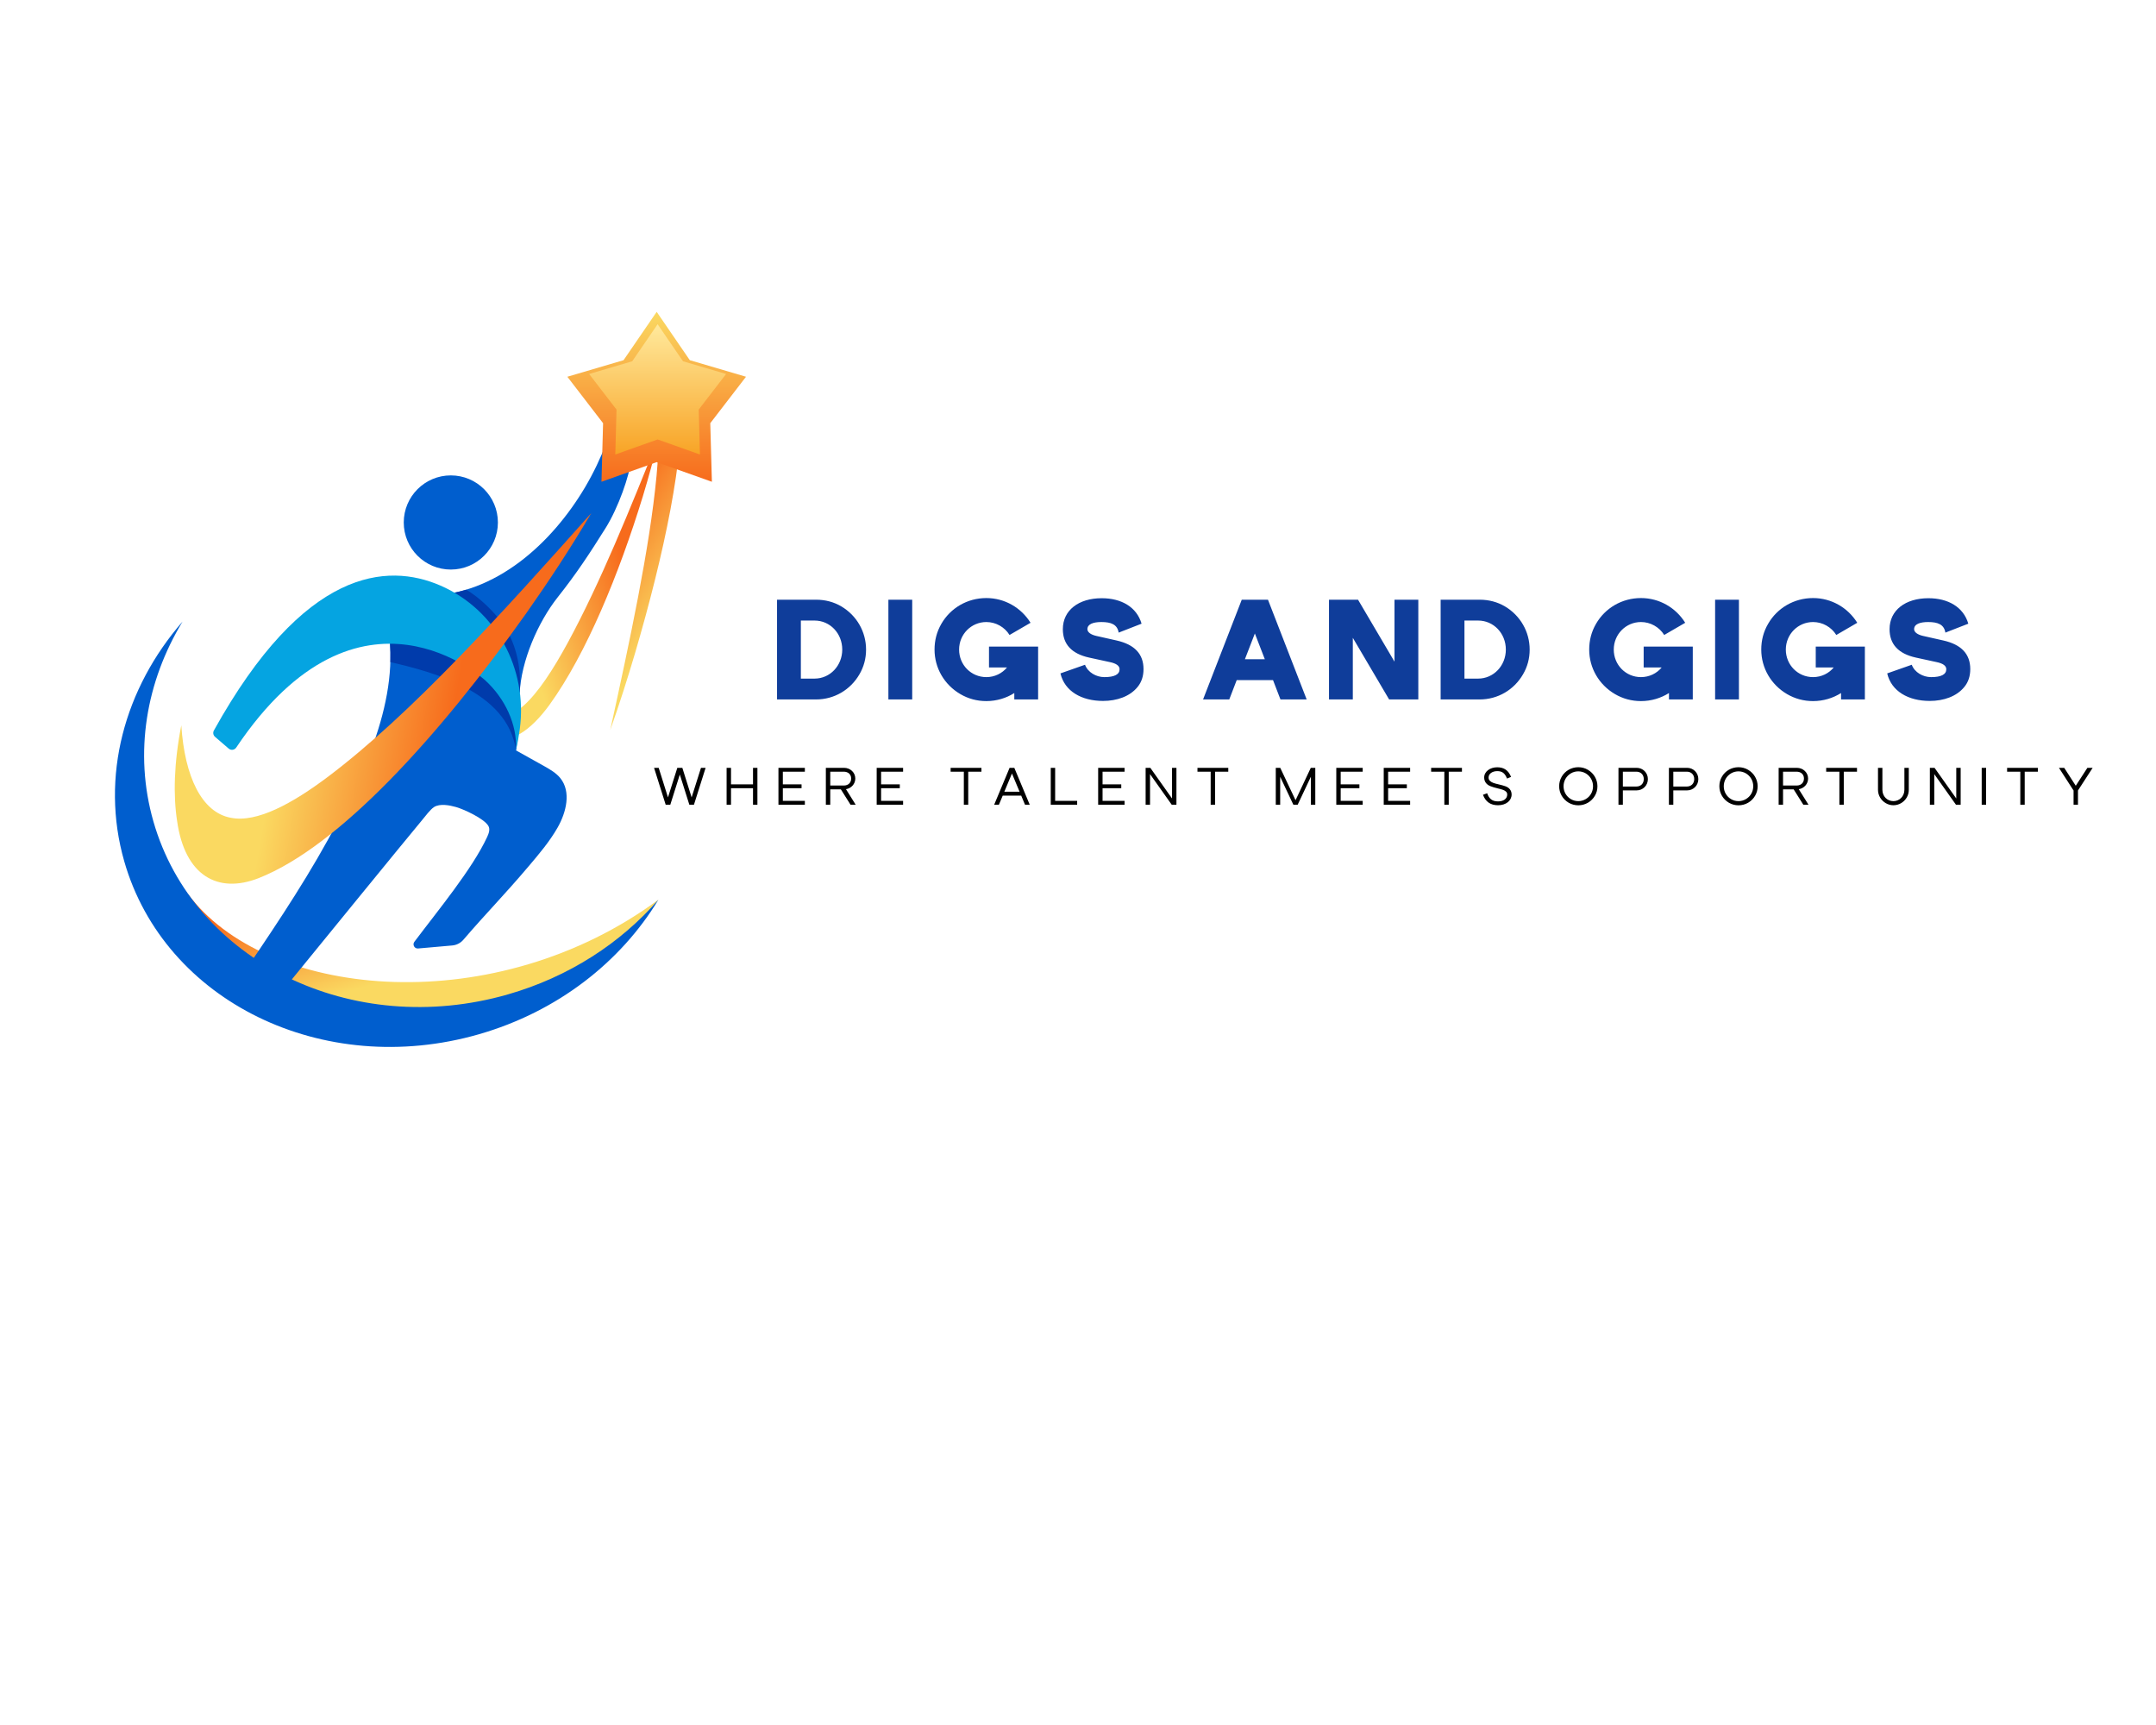
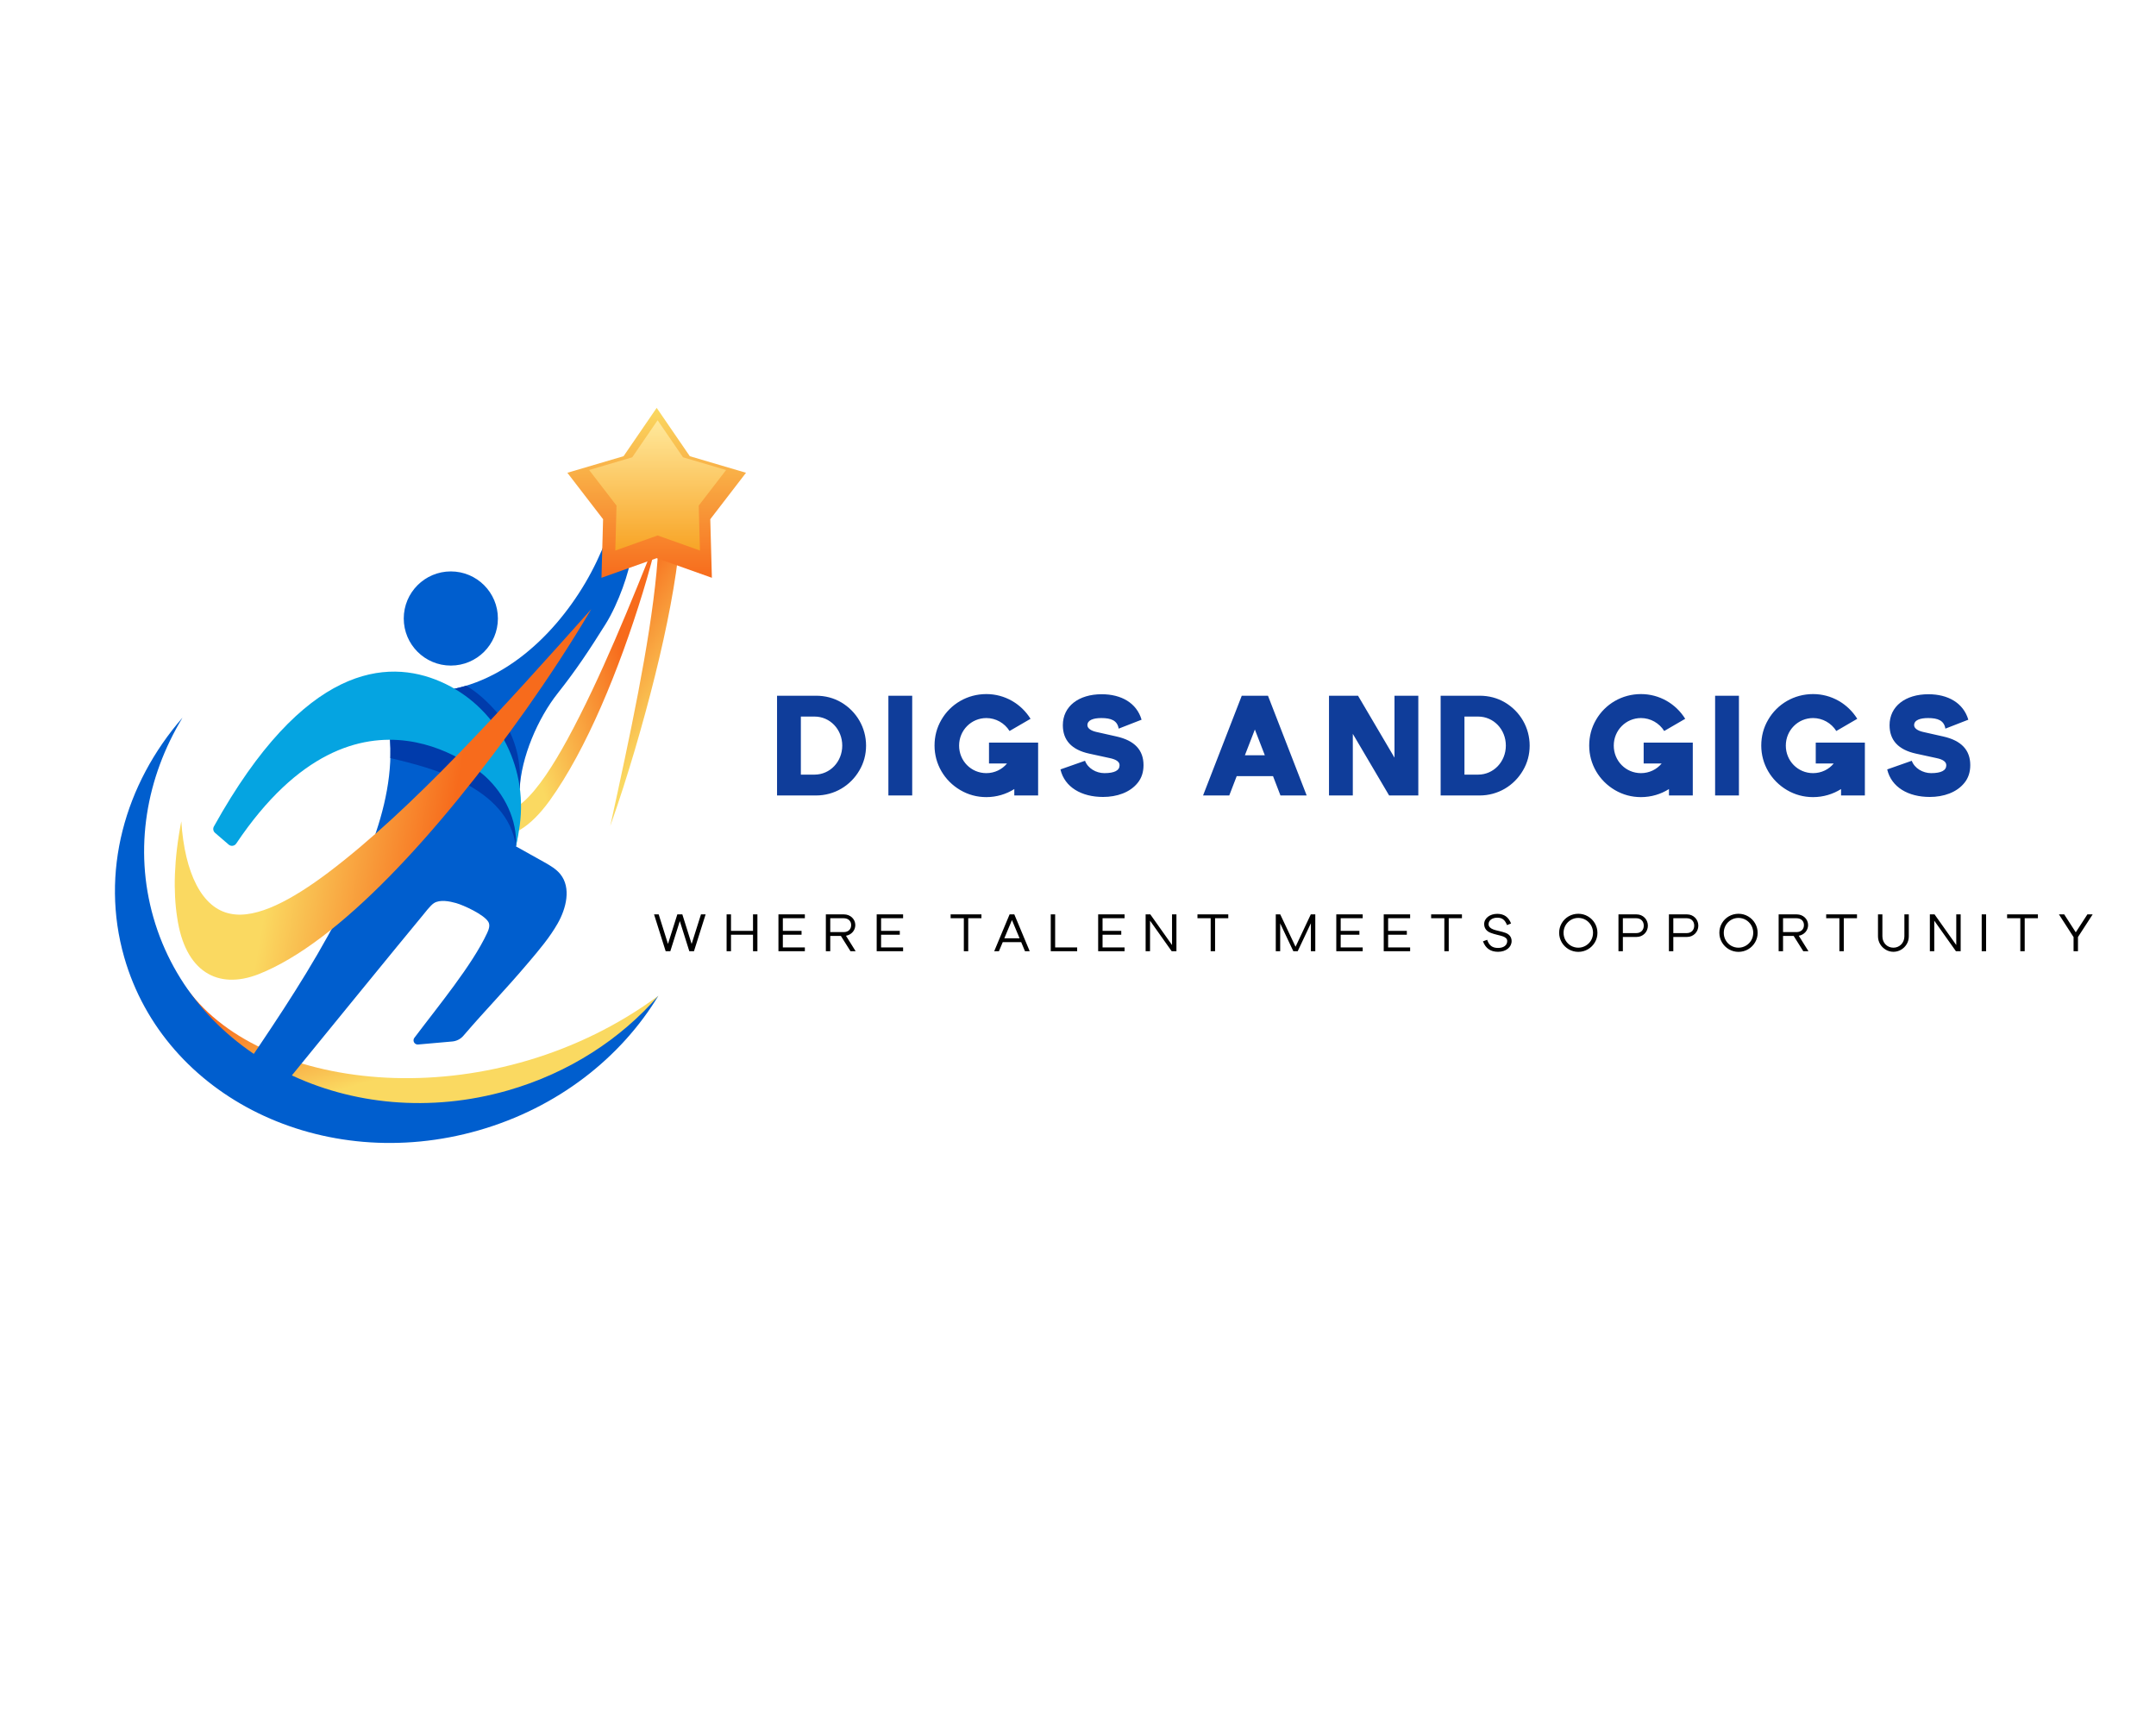
- <svg xmlns="http://www.w3.org/2000/svg" version="1.1" width="1280" height="1024" viewBox="0 0 1280 380" xml:space="preserve">
+ <svg xmlns="http://www.w3.org/2000/svg" version="1.1" width="1280" height="1024" viewBox="0 0 1280 608" xml:space="preserve">
  <defs>
</defs>
-   <g transform="matrix(1 0 0 1 640 190)" id="background-logo">
-     <rect style="stroke: none; stroke-width: 0; stroke-dasharray: none; stroke-linecap: butt; stroke-dashoffset: 0; stroke-linejoin: miter; stroke-miterlimit: 4; fill: rgb(255,255,255); fill-opacity: 0; fill-rule: nonzero; opacity: 1;" paint-order="stroke" x="-640" y="-190" rx="0" ry="0" width="1280" height="380" />
+   <g transform="matrix(1 0 0 1 640 512)" id="background-logo">
+     <rect style="stroke: none; stroke-width: 0; stroke-dasharray: none; stroke-linecap: butt; stroke-dashoffset: 0; stroke-linejoin: miter; stroke-miterlimit: 4; fill: rgb(255,255,255); fill-opacity: 0; fill-rule: nonzero; opacity: 1;" paint-order="stroke" x="-640" y="-512" rx="0" ry="0" width="1280" height="1024" />
  </g>
-   <g transform="matrix(1.921154 0 0 1.921154 229.2622 90.72397)" id="logo-logo">
+   <g transform="matrix(1.921154 0 0 1.921154 229.2622 261.724)" id="logo-logo">
    <g style="" paint-order="stroke">
      <g transform="matrix(-0.1629717 -0.5683498 1.413558 -0.4053312 -4.13397 37.26476)">
        <g style="" paint-order="stroke">
          <g transform="matrix(1 0 0 1 -56.70812 3.261514)">
            <linearGradient id="SVGID_37332_696857" gradientUnits="userSpaceOnUse" gradientTransform="matrix(1 0 0 1 8.5 6.523028)" x1="0" y1="49.578" x2="119.584" y2="49.578">
              <stop offset="26.5%" style="stop-color:rgb(250,217,97);stop-opacity: 1" />
              <stop offset="72.5%" style="stop-color:rgb(247,107,28);stop-opacity: 1" />
            </linearGradient>
            <path style="stroke: none; stroke-width: 1; stroke-dasharray: none; stroke-linecap: butt; stroke-dashoffset: 0; stroke-linejoin: miter; stroke-miterlimit: 4; fill: url(#SVGID_37332_696857); fill-rule: nonzero; opacity: 1;" paint-order="stroke" transform=" translate(-68.29188, -56.10151)" d="M 41.73 105.68 C 5.03 66.05 46.95 21.9 109.65 11.42 C 164.45 2.26 79.61 8.76 79.61 8.76 L 22.6 38.33 L 11.2 54.75 L 8.5 64.99 L 21.85 93.05 L 35.9 102.35 L 41.73 105.68 z" stroke-linecap="round" />
          </g>
          <g transform="matrix(1 0 0 1 0 0)">
            <path style="stroke: none; stroke-width: 1; stroke-dasharray: none; stroke-linecap: butt; stroke-dashoffset: 0; stroke-linejoin: miter; stroke-miterlimit: 4; fill: rgb(0,94,206); fill-rule: nonzero; opacity: 1;" paint-order="stroke" transform=" translate(-125, -52.84)" d="M 15.84 69.77 C 15.84 35.77 77.6 8.2 153.78 8.2 C 191.21 8.2 225.14 14.86 250 25.66 C 224.96 10.12 184.1 0 137.94 0 C 61.76 0 0 27.57 0 61.57 C 0 78.87 15.99 94.5 41.73 105.68 C 25.44 95.57 15.84 83.18 15.84 69.77 z" stroke-linecap="round" />
          </g>
        </g>
      </g>
      <g transform="matrix(-0.04934053 0.4694438 0.3078015 -0.4408723 75.99938 -48.78001)">
        <g style="" paint-order="stroke">
          <g transform="matrix(1 0 0 1 0 0)">
            <linearGradient id="SVGID_37333_696858" gradientUnits="userSpaceOnUse" gradientTransform="matrix(1 0 0 1 0.000826319 0)" x1="0" y1="44.959" x2="249.999" y2="44.959">
              <stop offset="31%" style="stop-color:rgb(247,107,28);stop-opacity: 1" />
              <stop offset="92.5%" style="stop-color:rgb(250,217,97);stop-opacity: 1" />
            </linearGradient>
            <path style="stroke: none; stroke-width: 1; stroke-dasharray: none; stroke-linecap: butt; stroke-dashoffset: 0; stroke-linejoin: miter; stroke-miterlimit: 4; fill: url(#SVGID_37333_696858); fill-rule: nonzero; opacity: 1;" paint-order="stroke" transform=" translate(-125.0004, -44.95867)" d="M 0.06 0 C 8.37 21.63 23.98 41.11 43.99 52.27 C 62.17 62.55 83.72 65.8 104.5 66.22 C 153.42 67.1 202.49 55.04 250 43.08 C 240.12 50.73 229.33 57.11 218.2 62.74 C 173.38 85.01 119.58 97.34 69.82 85.07 C 44.17 78.71 20.02 61.02 8.52 37.03 C 2.83 25.55 -0.49 12.73 0.06 0 L 0.06 0 z" stroke-linecap="round" />
          </g>
        </g>
      </g>
      <g transform="matrix(0.2071086 -0.3895146 0.08673737 0.2929636 58.47165 -30.36061)">
        <g style="" paint-order="stroke">
          <g transform="matrix(1 0 0 1 0 0)">
            <linearGradient id="SVGID_37334_696859" gradientUnits="userSpaceOnUse" gradientTransform="matrix(1 0 0 1 0.000826319 0)" x1="0" y1="44.959" x2="249.999" y2="44.959">
              <stop offset="26.5%" style="stop-color:rgb(250,217,97);stop-opacity: 1" />
              <stop offset="72.5%" style="stop-color:rgb(247,107,28);stop-opacity: 1" />
            </linearGradient>
            <path style="stroke: none; stroke-width: 1; stroke-dasharray: none; stroke-linecap: butt; stroke-dashoffset: 0; stroke-linejoin: miter; stroke-miterlimit: 4; fill: url(#SVGID_37334_696859); fill-rule: nonzero; opacity: 1;" paint-order="stroke" transform=" translate(-125.0004, -44.95867)" d="M 0.06 0 C 8.37 21.63 23.98 41.11 43.99 52.27 C 62.17 62.55 83.72 65.8 104.5 66.22 C 153.42 67.1 202.49 55.04 250 43.08 C 240.12 50.73 229.33 57.11 218.2 62.74 C 173.38 85.01 119.58 97.34 69.82 85.07 C 44.17 78.71 20.02 61.02 8.52 37.03 C 2.83 25.55 -0.49 12.73 0.06 0 L 0.06 0 z" stroke-linecap="round" />
          </g>
        </g>
      </g>
      <g transform="matrix(0.682912 0 0 0.682912 11.11872 6.149407)">
        <g style="" paint-order="stroke">
          <g transform="matrix(1 0 0 1 4.877908 0)">
            <path style="stroke: none; stroke-width: 1; stroke-dasharray: none; stroke-linecap: butt; stroke-dashoffset: 0; stroke-linejoin: miter; stroke-miterlimit: 4; fill: rgb(0,94,206); fill-rule: nonzero; opacity: 1;" paint-order="stroke" transform=" translate(150.122, -397)" d="M -93.675 447.811 C -97.276 454.127 -102.003 459.707 -106.698 465.244 C -118.283 478.907 -125.387 485.883 -136.351 498.627 C -137.62 500.102 -139.419 501.03 -141.358 501.201 L -156.836 502.568 C -158.47 502.712 -159.501 500.855 -158.516 499.543 C -147.772 485.252 -132.332 466.644 -125.585 452.127 C -124.858 450.558 -124.164 448.695 -124.995 447.179 C -126.848 443.81 -136.249 439.536 -139.65 438.578 C -142.471 437.778 -146.945 436.862 -149.651 438.599 C -151.314 439.662 -153.715 442.915 -154.978 444.421 C -162.976 454.003 -204.936 505.488 -214.454 517.161 C -215.686 518.671 -217.461 519.637 -219.397 519.857 C -225.645 520.565 -231.417 521.229 -237.638 521.985 C -239.252 522.181 -240.355 520.388 -239.443 519.042 C -224.862 497.516 -210.155 476.05 -197.573 453.274 C -181.792 424.713 -164.421 389.54 -170.622 355.672 C -125.427 364.378 -113.373 389.866 -112.246 397.078 C -111.088 404.563 -112.52 412.943 -112.52 412.943 C -108.077 415.48 -104.024 417.628 -99.581 420.165 C -96.981 421.649 -94.318 423.186 -92.444 425.523 C -87.496 431.693 -89.769 440.925 -93.675 447.811 z M -67.145 272.893 C -68.451 271.409 -70.86 271.843 -71.569 273.689 C -74.243 280.649 -77.456 287.408 -81.251 293.835 C -96.211 319.133 -121.699 342.568 -152.661 342.989 C -124.668 350.264 -116.656 368.14 -110.866 387.184 C -110.224 372.561 -102.633 354.98 -93.632 343.621 C -85.115 332.861 -79.259 323.958 -71.974 312.325 C -66.164 303.065 -61.057 288.243 -60.481 281.655 C -60.42 280.952 -60.665 280.259 -61.131 279.729 L -67.145 272.893 z M -142.02 331.117 C -130.255 331.117 -120.718 321.579 -120.718 309.815 C -120.718 298.05 -130.255 288.513 -142.02 288.513 C -153.785 288.513 -163.322 298.05 -163.322 309.815 C -163.322 321.579 -153.785 331.117 -142.02 331.117 z" stroke-linecap="round" />
          </g>
          <g transform="matrix(1 0 0 1 14.35016 -20.41792)">
            <path style="stroke: none; stroke-width: 1; stroke-dasharray: none; stroke-linecap: butt; stroke-dashoffset: 0; stroke-linejoin: miter; stroke-miterlimit: 4; fill: rgb(0,59,171); fill-rule: nonzero; opacity: 1;" paint-order="stroke" transform=" translate(140.6498, -376.5821)" d="M -111.797 403.537 L -111.797 403.547 L -112.524 412.938 C -116.356 386.124 -150.465 377.397 -169.384 372.985 C -169.205 367.206 -169.573 361.415 -170.626 355.667 C -125.431 364.374 -113.376 389.861 -112.25 397.073 C -111.913 399.231 -111.797 401.463 -111.797 403.537 z M -121.234 352.213 C -125.224 347.654 -129.967 343.216 -135.062 340.226 C -140.695 341.932 -146.569 342.9 -152.664 342.984 C -124.703 350.248 -116.681 368.093 -110.891 387.116 L -110.785 385.8 L -110.722 384.958 C -110.249 373.396 -113.202 361.393 -121.234 352.213 z" stroke-linecap="round" />
          </g>
          <g transform="matrix(1 0 0 1 -24.88881 -23.60377)">
            <path style="stroke: none; stroke-width: 1; stroke-dasharray: none; stroke-linecap: butt; stroke-dashoffset: 0; stroke-linejoin: miter; stroke-miterlimit: 4; fill: rgb(5,164,225); fill-rule: nonzero; opacity: 1;" paint-order="stroke" transform=" translate(179.8888, -373.3962)" d="M -242.54 412.125 C -241.494 413.027 -239.901 412.799 -239.131 411.653 C -183.157 328.27 -126.385 381.307 -126.385 381.307 C -117.678 389.308 -111.909 400.973 -112.52 412.943 C -111.843 409.776 -111.257 406.567 -110.82 403.333 C -107.141 376.112 -121.498 349.33 -146.688 338.375 C -170.829 327.876 -208.419 330.431 -249.24 403.931 C -249.768 404.881 -249.555 406.081 -248.732 406.791 L -242.54 412.125 z" stroke-linecap="round" />
          </g>
        </g>
      </g>
      <g transform="matrix(0.5338711 -0.4169073 -0.1565553 0.8968191 -3.643916 -2.48036)">
        <g style="" paint-order="stroke">
          <g transform="matrix(1 0 0 1 0 0)">
            <linearGradient id="SVGID_37334_696860" gradientUnits="userSpaceOnUse" gradientTransform="matrix(1 0 0 1 0.000826319 0)" x1="0" y1="44.959" x2="249.999" y2="44.959">
              <stop offset="26.5%" style="stop-color:rgb(250,217,97);stop-opacity: 1" />
              <stop offset="72.5%" style="stop-color:rgb(247,107,28);stop-opacity: 1" />
            </linearGradient>
            <path style="stroke: none; stroke-width: 1; stroke-dasharray: none; stroke-linecap: butt; stroke-dashoffset: 0; stroke-linejoin: miter; stroke-miterlimit: 4; fill: url(#SVGID_37334_696860); fill-rule: nonzero; opacity: 1;" paint-order="stroke" transform=" translate(-125.0004, -44.95867)" d="M 0.06 0 C 8.37 21.63 23.98 41.11 43.99 52.27 C 62.17 62.55 83.72 65.8 104.5 66.22 C 153.42 67.1 202.49 55.04 250 43.08 C 240.12 50.73 229.33 57.11 218.2 62.74 C 173.38 85.01 119.58 97.34 69.82 85.07 C 44.17 78.71 20.02 61.02 8.52 37.03 C 2.83 25.55 -0.49 12.73 0.06 0 L 0.06 0 z" stroke-linecap="round" />
          </g>
        </g>
      </g>
      <g transform="matrix(0.220838 0 0 0.220838 83.5978 -92.22158)">
        <g style="" paint-order="stroke">
          <g transform="matrix(1 0 0 1 0 0)">
            <linearGradient id="SVGID_37336_696861" gradientUnits="userSpaceOnUse" gradientTransform="matrix(1 0 0 1 -125 -118.8821)" x1="0" y1="0" x2="0" y2="238">
              <stop offset="0%" style="stop-color:rgb(250,217,97);stop-opacity: 1" />
              <stop offset="100%" style="stop-color:rgb(247,107,28);stop-opacity: 1" />
            </linearGradient>
            <polygon style="stroke: none; stroke-width: 1; stroke-dasharray: none; stroke-linecap: butt; stroke-dashoffset: 0; stroke-linejoin: miter; stroke-miterlimit: 4; fill: url(#SVGID_37336_696861); fill-rule: nonzero; opacity: 1;" paint-order="stroke" points="-0,-118.882 46.353,-51.248 125,-28.064 75,36.92 77.254,118.882 -0,91.41 -77.254,118.882 -75,36.92 -125,-28.064 -46.353,-51.248 " />
          </g>
        </g>
      </g>
      <g transform="matrix(0.1693104 0 0 0.1693104 83.88746 -94.52221)">
        <g style="" paint-order="stroke">
          <g transform="matrix(1 0 0 1 0 0)">
            <linearGradient id="SVGID_37337_696862" gradientUnits="userSpaceOnUse" gradientTransform="matrix(1 0 0 1 -125 -118.8821)" x1="125" y1="0" x2="125" y2="237.764">
              <stop offset="0%" style="stop-color:rgb(255,233,156);stop-opacity: 1" />
              <stop offset="100%" style="stop-color:rgb(248,164,38);stop-opacity: 1" />
            </linearGradient>
            <polygon style="stroke: none; stroke-width: 1; stroke-dasharray: none; stroke-linecap: butt; stroke-dashoffset: 0; stroke-linejoin: miter; stroke-miterlimit: 4; fill: url(#SVGID_37337_696862); fill-rule: nonzero; opacity: 1;" paint-order="stroke" points="-0,-118.882 46.353,-51.248 125,-28.064 75,36.92 77.254,118.882 -0,91.41 -77.254,118.882 -75,36.92 -125,-28.064 -46.353,-51.248 " />
          </g>
        </g>
      </g>
    </g>
  </g>
-   <g transform="matrix(1.921154 0 0 1.921154 815.5283 63.60216)" id="text-logo">
+   <g transform="matrix(1.921154 0 0 1.921154 815.5283 234.6022)" id="text-logo">
    <g style="" paint-order="stroke">
      <g transform="matrix(1 0 0 1 0 0)" id="text-logo-path-0">
        <path style="stroke: none; stroke-width: 0; stroke-dasharray: none; stroke-linecap: butt; stroke-dashoffset: 0; stroke-linejoin: miter; stroke-miterlimit: 4; fill: rgb(15,61,154); fill-rule: nonzero; opacity: 1;" paint-order="stroke" transform=" translate(-186.67, 15.41)" d="M 13.89 -6.44 L 9.66 -6.44 L 9.66 -24.38 L 13.89 -24.38 C 18.68 -24.38 22.45 -20.42 22.45 -15.41 C 22.45 -10.44 18.68 -6.44 13.89 -6.44 Z M 14.35 -30.82 L 2.3 -30.82 L 2.3 0 L 14.35 0 C 20.01 0 24.98 -2.99 27.74 -7.73 C 29.12 -10.07 29.81 -12.65 29.81 -15.41 C 29.81 -20.93 26.91 -25.94 22.17 -28.75 C 19.83 -30.13 17.2 -30.82 14.35 -30.82 Z M 44.07 0 L 44.07 -30.82 L 36.71 -30.82 L 36.71 0 Z M 67.8 -9.89 L 73.37 -9.89 C 71.85 -8.05 69.55 -6.9 66.98 -6.9 C 62.28 -6.9 58.56 -10.67 58.56 -15.41 C 58.56 -20.15 62.33 -23.92 66.98 -23.92 C 69.92 -23.92 72.63 -22.36 74.15 -19.92 L 80.64 -23.69 C 77.74 -28.34 72.68 -31.33 66.98 -31.33 C 61.09 -31.33 55.89 -28.24 53.08 -23.37 C 51.66 -20.93 50.97 -18.26 50.97 -15.41 C 50.97 -9.71 54 -4.55 58.93 -1.66 C 61.36 -0.23 64.08 0.51 66.98 0.51 C 70.15 0.51 73.14 -0.41 75.62 -1.98 L 75.62 0 L 82.98 0 L 82.98 -16.33 L 67.8 -16.33 Z M 102.63 -31.28 C 95.5 -31.28 90.62 -27.55 90.62 -21.71 C 90.62 -17.07 93.33 -14.12 98.76 -12.93 L 105.11 -11.55 C 107.13 -11.13 108.15 -10.4 108.15 -9.34 C 108.15 -7.73 106.58 -6.9 103.45 -6.9 C 100.92 -6.9 98.35 -8.37 97.47 -10.72 L 89.88 -8.05 C 91.17 -2.53 96.42 0.46 103.04 0.46 C 107.32 0.46 111.37 -0.92 113.76 -3.91 C 114.95 -5.38 115.55 -7.22 115.55 -9.38 C 115.55 -14.03 112.79 -16.97 107.23 -18.22 L 100.92 -19.64 C 99.31 -20.01 98.21 -20.75 98.21 -21.71 C 98.21 -23.32 100.1 -23.92 102.53 -23.92 C 105.52 -23.92 107.46 -23.18 107.87 -20.65 L 114.95 -23.41 C 113.44 -28.57 108.7 -31.28 102.63 -31.28 Z M 142.05 0 L 144.35 -5.98 L 155.57 -5.98 L 157.87 0 L 165.97 0 L 154.01 -30.82 L 145.91 -30.82 L 133.95 0 Z M 146.88 -12.42 L 149.96 -20.38 L 153.04 -12.42 Z M 180.23 0 L 180.23 -19.04 L 191.45 0 L 200.47 0 L 200.47 -30.82 L 193.11 -30.82 L 193.11 -11.68 L 181.84 -30.82 L 172.87 -30.82 L 172.87 0 Z M 218.96 -6.44 L 214.73 -6.44 L 214.73 -24.38 L 218.96 -24.38 C 223.74 -24.38 227.52 -20.42 227.52 -15.41 C 227.52 -10.44 223.74 -6.44 218.96 -6.44 Z M 219.42 -30.82 L 207.37 -30.82 L 207.37 0 L 219.42 0 C 225.08 0 230.05 -2.99 232.81 -7.73 C 234.19 -10.07 234.88 -12.65 234.88 -15.41 C 234.88 -20.93 231.98 -25.94 227.24 -28.75 C 224.89 -30.13 222.27 -30.82 219.42 -30.82 Z M 270.11 -9.89 L 275.68 -9.89 C 274.16 -8.05 271.86 -6.9 269.28 -6.9 C 264.59 -6.9 260.87 -10.67 260.87 -15.41 C 260.87 -20.15 264.64 -23.92 269.28 -23.92 C 272.23 -23.92 274.94 -22.36 276.46 -19.92 L 282.95 -23.69 C 280.05 -28.34 274.99 -31.33 269.28 -31.33 C 263.4 -31.33 258.2 -28.24 255.39 -23.37 C 253.97 -20.93 253.28 -18.26 253.28 -15.41 C 253.28 -9.71 256.31 -4.55 261.23 -1.66 C 263.67 -0.23 266.39 0.51 269.28 0.51 C 272.46 0.51 275.45 -0.41 277.93 -1.98 L 277.93 0 L 285.29 0 L 285.29 -16.33 L 270.11 -16.33 Z M 299.55 0 L 299.55 -30.82 L 292.19 -30.82 L 292.19 0 Z M 323.29 -9.89 L 328.85 -9.89 C 327.34 -8.05 325.04 -6.9 322.46 -6.9 C 317.77 -6.9 314.04 -10.67 314.04 -15.41 C 314.04 -20.15 317.81 -23.92 322.46 -23.92 C 325.4 -23.92 328.12 -22.36 329.64 -19.92 L 336.12 -23.69 C 333.22 -28.34 328.16 -31.33 322.46 -31.33 C 316.57 -31.33 311.37 -28.24 308.57 -23.37 C 307.14 -20.93 306.45 -18.26 306.45 -15.41 C 306.45 -9.71 309.49 -4.55 314.41 -1.66 C 316.85 -0.23 319.56 0.51 322.46 0.51 C 325.63 0.51 328.62 -0.41 331.11 -1.98 L 331.11 0 L 338.47 0 L 338.47 -16.33 L 323.29 -16.33 Z M 358.11 -31.28 C 350.98 -31.28 346.1 -27.55 346.1 -21.71 C 346.1 -17.07 348.82 -14.12 354.25 -12.93 L 360.59 -11.55 C 362.62 -11.13 363.63 -10.4 363.63 -9.34 C 363.63 -7.73 362.07 -6.9 358.94 -6.9 C 356.41 -6.9 353.83 -8.37 352.96 -10.72 L 345.37 -8.05 C 346.66 -2.53 351.9 0.46 358.52 0.46 C 362.8 0.46 366.85 -0.92 369.24 -3.91 C 370.44 -5.38 371.04 -7.22 371.04 -9.38 C 371.04 -14.03 368.28 -16.97 362.71 -18.22 L 356.41 -19.64 C 354.8 -20.01 353.69 -20.75 353.69 -21.71 C 353.69 -23.32 355.58 -23.92 358.02 -23.92 C 361.01 -23.92 362.94 -23.18 363.35 -20.65 L 370.44 -23.41 C 368.92 -28.57 364.18 -31.28 358.11 -31.28 Z" stroke-linecap="round" />
      </g>
    </g>
  </g>
-   <g transform="matrix(1.921154 0 0 1.921154 815.353 144.7426)" id="tagline-343996bd-29a2-4a68-bd6a-c8ab96e6c788-logo">
+   <g transform="matrix(1.921154 0 0 1.921154 815.353 345.7426)" id="tagline-343996bd-29a2-4a68-bd6a-c8ab96e6c788-logo">
    <g style="" paint-order="stroke">
      <g transform="matrix(1 0 0 1 -5.684342e-14 0)" id="tagline-343996bd-29a2-4a68-bd6a-c8ab96e6c788-logo-path-0">
        <path style="stroke: none; stroke-width: 0; stroke-dasharray: none; stroke-linecap: butt; stroke-dashoffset: 0; stroke-linejoin: miter; stroke-miterlimit: 4; fill: rgb(0,0,0); fill-rule: nonzero; opacity: 1;" paint-order="stroke" transform=" translate(-223.135, 5.695)" d="M 5.87 0 L 8.81 -9.32 L 11.75 0 L 13.18 0 L 16.78 -11.39 L 15.35 -11.39 L 12.46 -2.26 L 9.59 -11.39 L 8.04 -11.39 L 5.15 -2.26 L 2.28 -11.39 L 0.85 -11.39 L 4.44 0 Z M 24.63 0 L 24.63 -5.1 L 31.43 -5.1 L 31.43 0 L 32.79 0 L 32.79 -11.39 L 31.43 -11.39 L 31.43 -6.29 L 24.63 -6.29 L 24.63 -11.39 L 23.27 -11.39 L 23.27 0 Z M 39.29 0 L 47.45 0 L 47.45 -1.19 L 40.65 -1.19 L 40.65 -5.1 L 46.43 -5.1 L 46.43 -6.29 L 40.65 -6.29 L 40.65 -10.2 L 47.45 -10.2 L 47.45 -11.39 L 39.29 -11.39 Z M 55.3 0 L 55.3 -4.74 L 58.58 -4.74 L 61.56 0 L 63.15 0 L 60.16 -4.79 C 61.81 -5.07 63.04 -6.41 63.04 -8.09 C 63.04 -9.95 61.49 -11.39 59.55 -11.39 L 53.94 -11.39 L 53.94 0 Z M 59.55 -5.92 L 55.3 -5.93 L 55.3 -10.2 L 59.47 -10.2 C 60.84 -10.2 61.76 -9.37 61.76 -8.09 C 61.76 -6.8 60.89 -5.95 59.55 -5.92 Z M 69.65 0 L 77.81 0 L 77.81 -1.19 L 71.01 -1.19 L 71.01 -5.1 L 76.79 -5.1 L 76.79 -6.29 L 71.01 -6.29 L 71.01 -10.2 L 77.81 -10.2 L 77.81 -11.39 L 69.65 -11.39 Z M 97.94 0 L 97.94 -10.2 L 102.02 -10.2 L 102.02 -11.39 L 92.5 -11.39 L 92.5 -10.2 L 96.58 -10.2 L 96.58 0 Z M 107.42 0 L 108.6 -2.81 L 114.31 -2.81 L 115.48 0 L 116.94 0 L 112.18 -11.39 L 110.72 -11.39 L 105.96 0 Z M 109.09 -4 L 111.45 -9.64 L 113.81 -4 Z M 123.44 0 L 131.6 0 L 131.6 -1.19 L 124.8 -1.19 L 124.8 -11.39 L 123.44 -11.39 Z M 138.09 0 L 146.25 0 L 146.25 -1.19 L 139.45 -1.19 L 139.45 -5.1 L 145.23 -5.1 L 145.23 -6.29 L 139.45 -6.29 L 139.45 -10.2 L 146.25 -10.2 L 146.25 -11.39 L 138.09 -11.39 Z M 154.12 0 L 154.12 -9.45 L 160.82 0 L 162.28 0 L 162.28 -11.39 L 160.92 -11.39 L 160.92 -1.92 L 154.21 -11.39 L 152.75 -11.39 L 152.76 -11.37 L 152.76 0 Z M 174.22 0 L 174.22 -10.2 L 178.3 -10.2 L 178.3 -11.39 L 168.78 -11.39 L 168.78 -10.2 L 172.86 -10.2 L 172.86 0 Z M 194.34 0 L 194.34 -8.62 L 198.41 0 L 199.75 0 L 203.83 -8.65 L 203.83 0 L 205.19 0 L 205.19 -11.39 L 203.8 -11.39 L 199.09 -1.39 L 194.36 -11.39 L 192.98 -11.39 L 192.98 0 Z M 211.68 0 L 219.84 0 L 219.84 -1.19 L 213.04 -1.19 L 213.04 -5.1 L 218.82 -5.1 L 218.82 -6.29 L 213.04 -6.29 L 213.04 -10.2 L 219.84 -10.2 L 219.84 -11.39 L 211.68 -11.39 Z M 226.34 0 L 234.5 0 L 234.5 -1.19 L 227.7 -1.19 L 227.7 -5.1 L 233.48 -5.1 L 233.48 -6.29 L 227.7 -6.29 L 227.7 -10.2 L 234.5 -10.2 L 234.5 -11.39 L 226.34 -11.39 Z M 246.43 0 L 246.43 -10.2 L 250.51 -10.2 L 250.51 -11.39 L 240.99 -11.39 L 240.99 -10.2 L 245.07 -10.2 L 245.07 0 Z M 258.3 -3.54 L 257.01 -3.06 C 257.81 -0.9 259.35 0.17 261.66 0.17 C 264.13 0.17 265.86 -1.24 265.86 -3.15 C 265.86 -4.5 265.01 -5.3 263.98 -5.68 C 263.43 -5.88 262.75 -6.07 261.89 -6.27 C 260.41 -6.61 259.71 -6.83 259.17 -7.36 C 258.88 -7.63 258.74 -7.97 258.74 -8.4 C 258.74 -9.57 259.91 -10.37 261.41 -10.37 C 262.96 -10.37 263.77 -9.74 264.44 -8.08 L 265.69 -8.59 C 264.89 -10.59 263.52 -11.56 261.41 -11.56 C 259.17 -11.56 257.38 -10.23 257.38 -8.4 C 257.38 -6.95 258.3 -6.1 259.37 -5.7 C 259.93 -5.47 260.63 -5.27 261.53 -5.05 C 262.91 -4.71 263.59 -4.54 264.11 -4.06 C 264.37 -3.83 264.5 -3.52 264.5 -3.15 C 264.5 -1.87 263.42 -1.02 261.66 -1.02 C 259.81 -1.02 258.89 -1.87 258.3 -3.54 Z M 286.47 0.19 C 288.64 0.19 290.56 -0.97 291.6 -2.77 C 292.13 -3.67 292.38 -4.64 292.38 -5.7 C 292.38 -7.8 291.26 -9.71 289.44 -10.78 C 288.54 -11.31 287.54 -11.58 286.47 -11.58 C 284.29 -11.58 282.37 -10.44 281.33 -8.64 C 280.81 -7.74 280.55 -6.75 280.55 -5.7 C 280.55 -3.59 281.67 -1.68 283.49 -0.61 C 284.39 -0.09 285.4 0.19 286.47 0.19 Z M 286.47 -1.1 C 284.82 -1.1 283.34 -1.97 282.52 -3.38 C 282.12 -4.08 281.91 -4.86 281.91 -5.7 C 281.91 -7.38 282.78 -8.86 284.19 -9.69 C 284.89 -10.1 285.65 -10.3 286.47 -10.3 C 288.12 -10.3 289.6 -9.42 290.41 -8.01 C 290.82 -7.31 291.02 -6.53 291.02 -5.7 C 291.02 -4.01 290.16 -2.53 288.75 -1.72 C 288.05 -1.31 287.28 -1.1 286.47 -1.1 Z M 300.24 0 L 300.24 -4.42 L 304.49 -4.42 C 306.44 -4.42 307.97 -5.95 307.97 -7.91 C 307.97 -9.86 306.44 -11.39 304.49 -11.39 L 298.88 -11.39 L 298.88 0 Z M 304.4 -5.61 L 300.24 -5.61 L 300.24 -10.2 L 304.4 -10.2 C 305.78 -10.2 306.7 -9.28 306.7 -7.91 C 306.7 -6.53 305.78 -5.61 304.4 -5.61 Z M 315.83 0 L 315.83 -4.42 L 320.08 -4.42 C 322.03 -4.42 323.56 -5.95 323.56 -7.91 C 323.56 -9.86 322.03 -11.39 320.08 -11.39 L 314.47 -11.39 L 314.47 0 Z M 319.99 -5.61 L 315.83 -5.61 L 315.83 -10.2 L 319.99 -10.2 C 321.37 -10.2 322.29 -9.28 322.29 -7.91 C 322.29 -6.53 321.37 -5.61 319.99 -5.61 Z M 335.97 0.19 C 338.15 0.19 340.07 -0.97 341.11 -2.77 C 341.63 -3.67 341.89 -4.64 341.89 -5.7 C 341.89 -7.8 340.77 -9.71 338.95 -10.78 C 338.05 -11.31 337.04 -11.58 335.97 -11.58 C 333.8 -11.58 331.87 -10.44 330.84 -8.64 C 330.31 -7.74 330.06 -6.75 330.06 -5.7 C 330.06 -3.59 331.18 -1.68 333 -0.61 C 333.9 -0.09 334.9 0.19 335.97 0.19 Z M 335.97 -1.1 C 334.32 -1.1 332.84 -1.97 332.03 -3.38 C 331.62 -4.08 331.42 -4.86 331.42 -5.7 C 331.42 -7.38 332.28 -8.86 333.69 -9.69 C 334.39 -10.1 335.16 -10.3 335.97 -10.3 C 337.62 -10.3 339.1 -9.42 339.92 -8.01 C 340.32 -7.31 340.53 -6.53 340.53 -5.7 C 340.53 -4.01 339.66 -2.53 338.25 -1.72 C 337.55 -1.31 336.79 -1.1 335.97 -1.1 Z M 349.74 0 L 349.74 -4.74 L 353.02 -4.74 L 356 0 L 357.6 0 L 354.6 -4.79 C 356.25 -5.07 357.48 -6.41 357.48 -8.09 C 357.48 -9.95 355.93 -11.39 353.99 -11.39 L 348.38 -11.39 L 348.38 0 Z M 353.99 -5.92 L 349.74 -5.93 L 349.74 -10.2 L 353.91 -10.2 C 355.28 -10.2 356.2 -9.37 356.2 -8.09 C 356.2 -6.8 355.33 -5.95 353.99 -5.92 Z M 368.51 0 L 368.51 -10.2 L 372.59 -10.2 L 372.59 -11.39 L 363.07 -11.39 L 363.07 -10.2 L 367.15 -10.2 L 367.15 0 Z M 387.24 -11.39 L 387.24 -4.62 C 387.24 -2.55 385.7 -1.1 383.86 -1.1 C 381.89 -1.1 380.44 -2.6 380.44 -4.62 L 380.44 -11.39 L 379.08 -11.39 L 379.08 -4.62 C 379.08 -2.87 380.02 -1.34 381.48 -0.48 C 382.21 -0.05 382.99 0.17 383.86 0.17 C 385.56 0.17 387.12 -0.77 387.97 -2.23 C 388.4 -2.96 388.6 -3.76 388.6 -4.62 L 388.6 -11.39 Z M 396.47 0 L 396.47 -9.45 L 403.17 0 L 404.63 0 L 404.63 -11.39 L 403.27 -11.39 L 403.27 -1.92 L 396.56 -11.39 L 395.1 -11.39 L 395.11 -11.37 L 395.11 0 Z M 412.49 0 L 412.49 -11.39 L 411.13 -11.39 L 411.13 0 Z M 424.42 0 L 424.42 -10.2 L 428.5 -10.2 L 428.5 -11.39 L 418.98 -11.39 L 418.98 -10.2 L 423.06 -10.2 L 423.06 0 Z M 440.88 -4.39 L 441.01 -4.59 L 445.42 -11.39 L 443.79 -11.39 L 440.2 -5.85 L 436.63 -11.39 L 435 -11.39 L 439.38 -4.59 L 439.52 -4.39 L 439.52 0 L 440.88 0 Z" stroke-linecap="round" />
      </g>
    </g>
  </g>
</svg>
